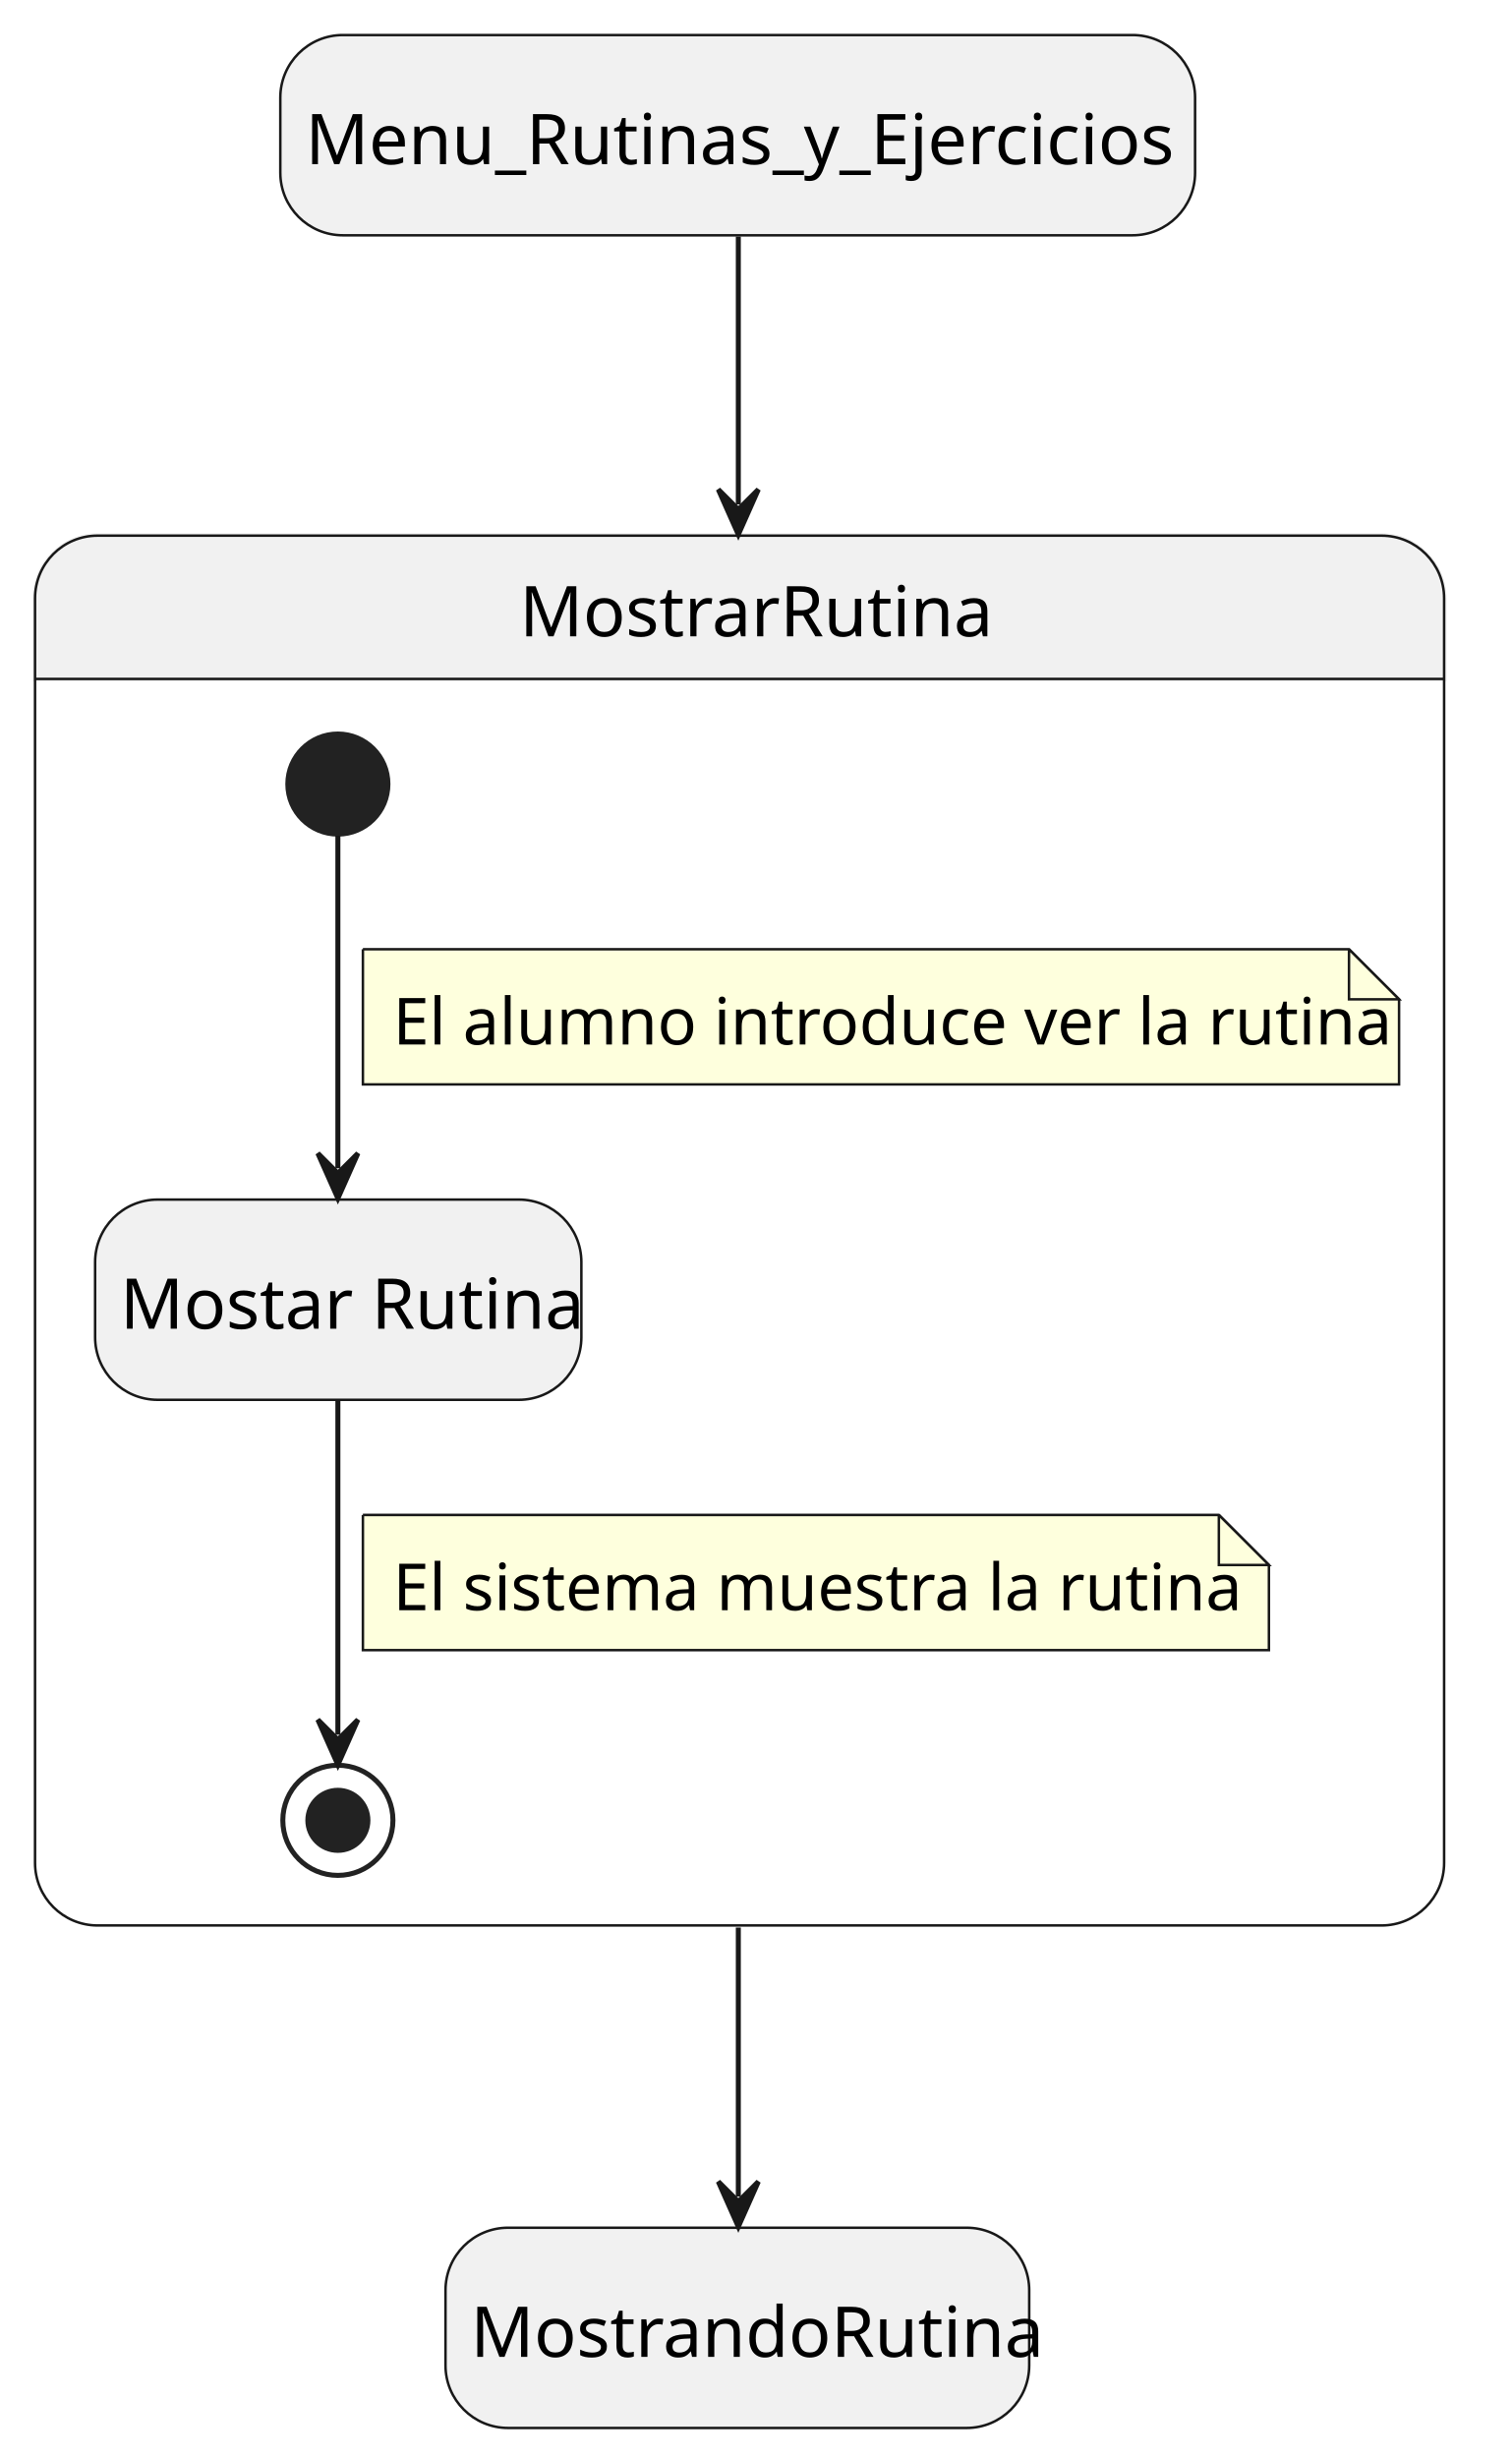
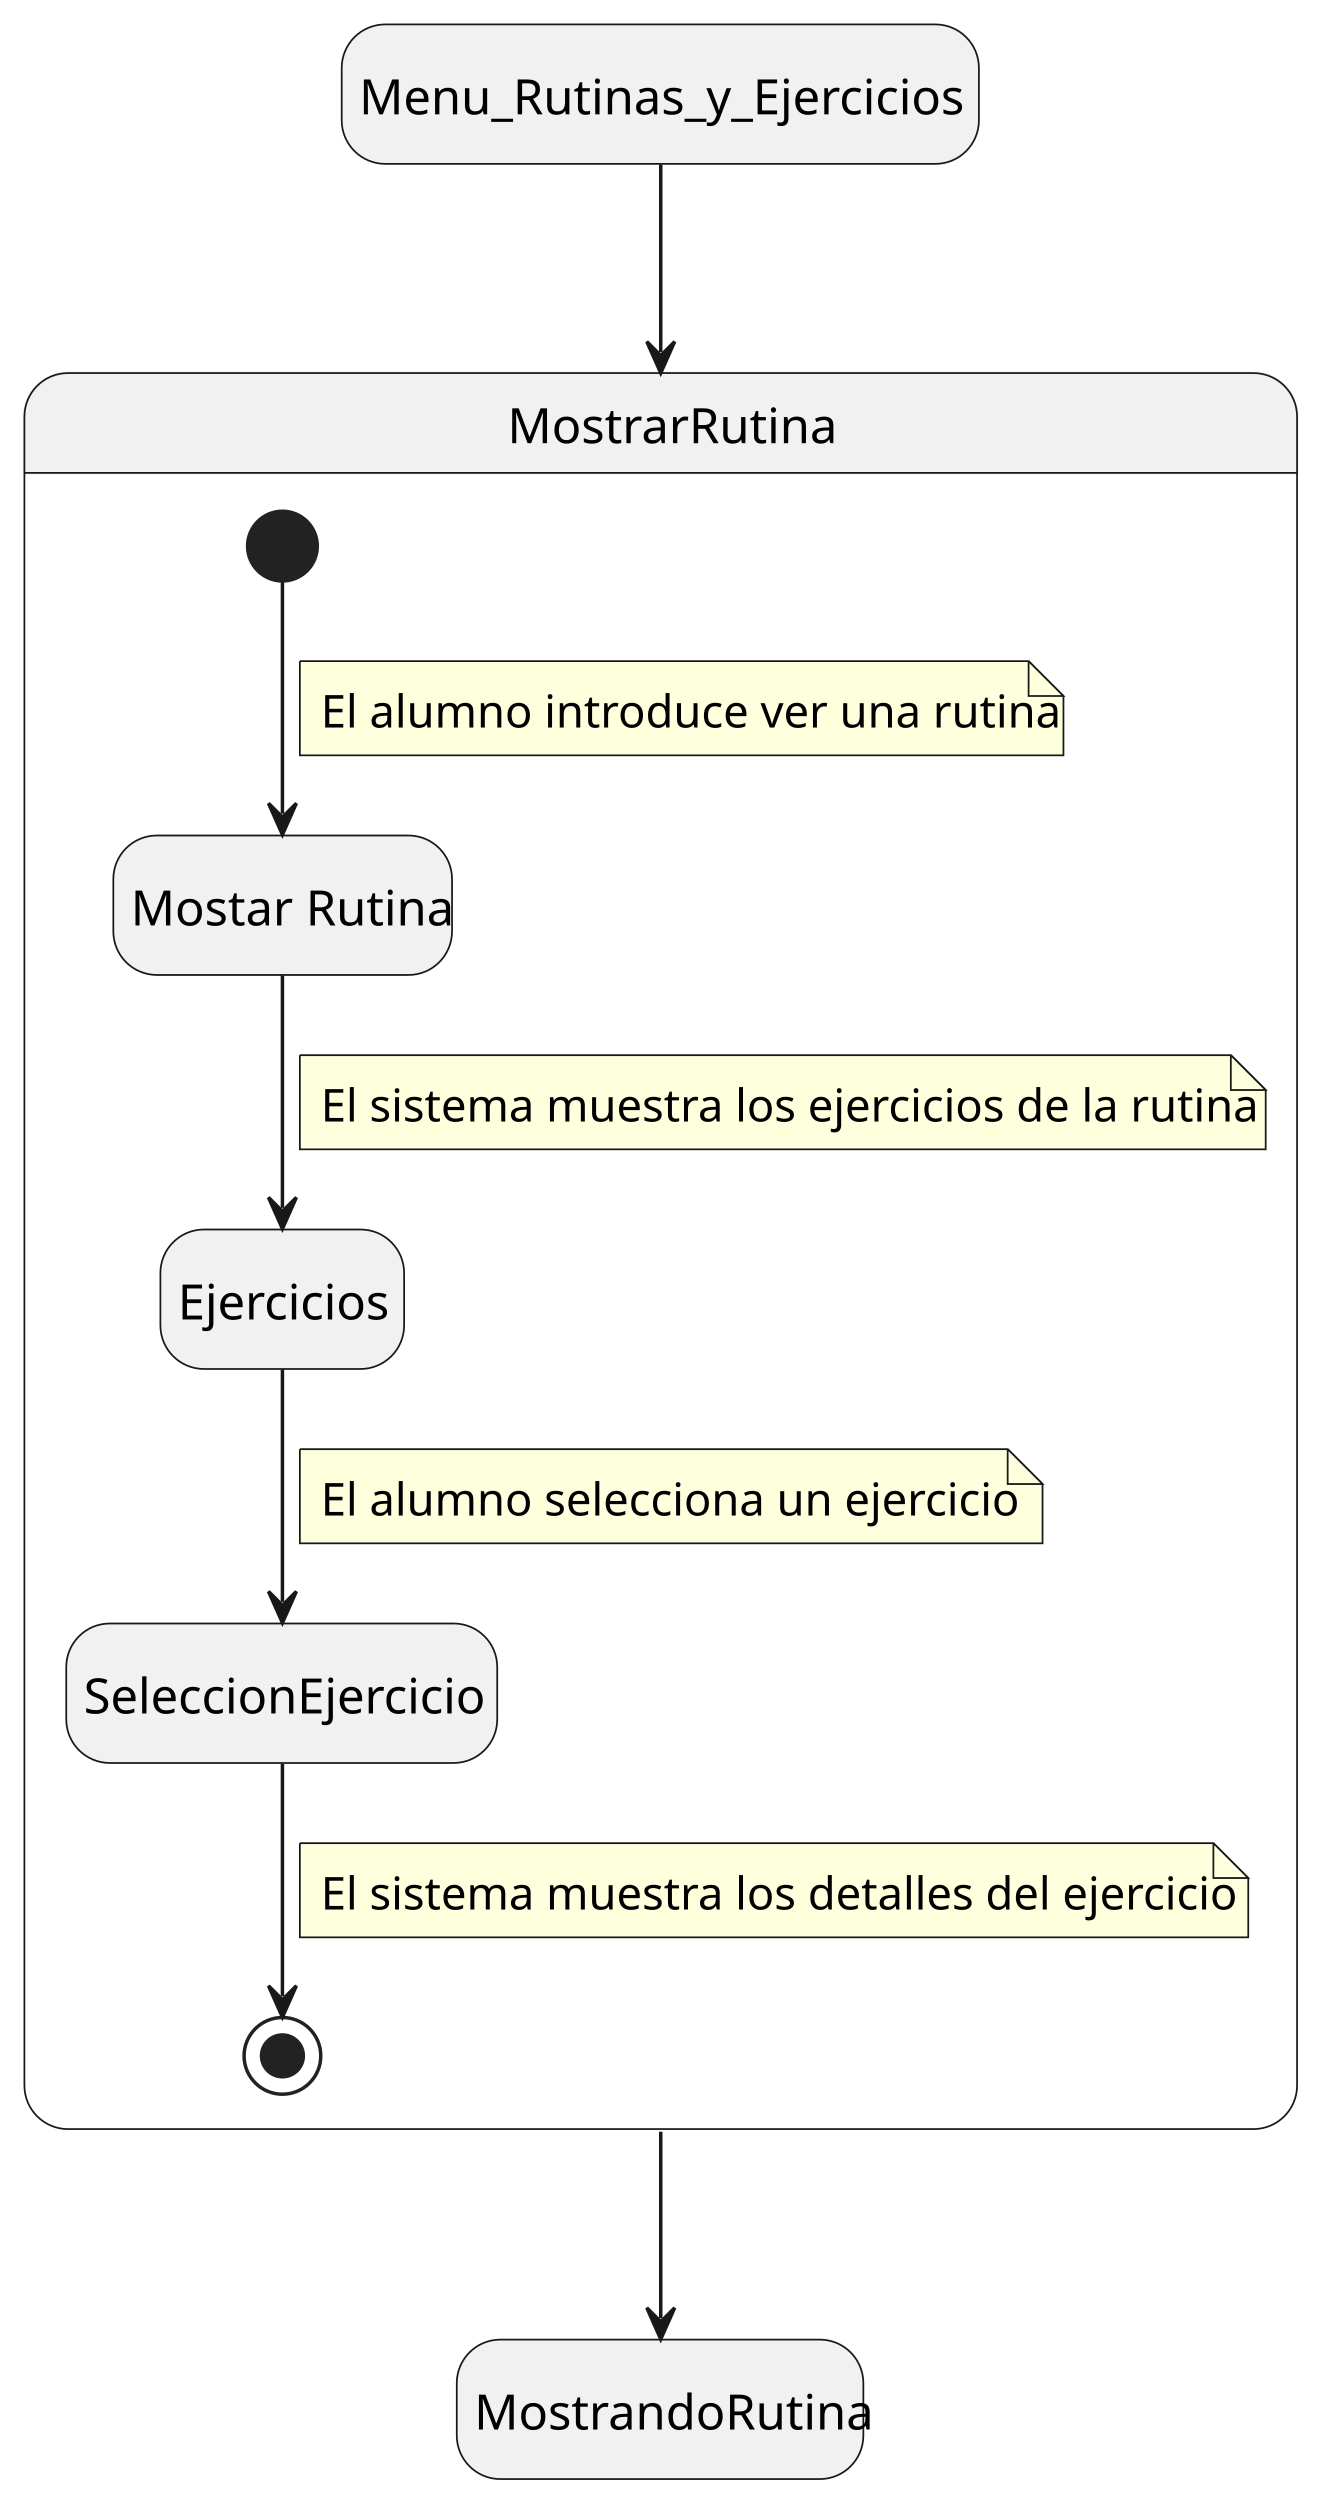
- <svg xmlns="http://www.w3.org/2000/svg" contentStyleType="text/css" height="491px" preserveAspectRatio="none" style="width:302px;height:491px;background:#FFFFFF;" version="1.1" viewBox="0 0 302 491" width="302px" zoomAndPan="magnify">
+ <svg xmlns="http://www.w3.org/2000/svg" contentStyleType="text/css" height="717px" preserveAspectRatio="none" style="width:385px;height:717px;background:#FFFFFF;" version="1.1" viewBox="0 0 385 717" width="385px" zoomAndPan="magnify">
  <defs />
  <g>
-     <rect fill="#F1F1F1" height="40" rx="12.5" ry="12.5" style="stroke:#181818;stroke-width:0.5;" width="182.751" x="56" y="7" />
-     <text fill="#000000" font-family="sans-serif" font-size="14" lengthAdjust="spacing" textLength="172.751" x="61" y="32.797">Menu_Rutinas_y_Ejercicios</text>
-     <rect fill="#F1F1F1" height="40" rx="12.5" ry="12.5" style="stroke:#181818;stroke-width:0.5;" width="116.613" x="89" y="445" />
-     <text fill="#000000" font-family="sans-serif" font-size="14" lengthAdjust="spacing" textLength="106.613" x="94" y="470.797">MostrandoRutina</text>
-     <path d="M19.5,107 L276,107 A12.5,12.5 0 0 1 288.5,119.5 L288.5,135.621 L7,135.621 L7,119.5 A12.5,12.5 0 0 1 19.5,107 " fill="#F1F1F1" style="stroke:#F1F1F1;stroke-width:1.0;" />
-     <rect fill="none" height="277.621" rx="12.5" ry="12.5" style="stroke:#181818;stroke-width:0.5;" width="281.5" x="7" y="107" />
-     <line style="stroke:#181818;stroke-width:0.5;" x1="7" x2="288.5" y1="135.621" y2="135.621" />
-     <text fill="#000000" font-family="sans-serif" font-size="14" lengthAdjust="spacing" textLength="87.917" x="103.791" y="127.107">MostrarRutina</text>
-     <rect fill="#F1F1F1" height="40" rx="12.5" ry="12.5" style="stroke:#181818;stroke-width:0.5;" width="97.144" x="19" y="239.621" />
-     <text fill="#000000" font-family="sans-serif" font-size="14" lengthAdjust="spacing" textLength="87.144" x="24" y="265.418">Mostar Rutina</text>
-     <ellipse cx="67.5" cy="156.621" fill="#222222" rx="10" ry="10" style="stroke:#222222;stroke-width:1.0;" />
-     <ellipse cx="67.5" cy="363.621" fill="none" rx="11" ry="11" style="stroke:#222222;stroke-width:1.0;" />
-     <ellipse cx="67.5" cy="363.621" fill="#222222" rx="6" ry="6" style="stroke:#222222;stroke-width:1.0;" />
+     <rect fill="#F1F1F1" height="40" rx="12.5" ry="12.5" style="stroke:#181818;stroke-width:0.5;" width="182.751" x="98" y="7" />
+     <text fill="#000000" font-family="sans-serif" font-size="14" lengthAdjust="spacing" textLength="172.751" x="103" y="32.797">Menu_Rutinas_y_Ejercicios</text>
+     <rect fill="#F1F1F1" height="40" rx="12.5" ry="12.5" style="stroke:#181818;stroke-width:0.5;" width="116.613" x="131" y="671" />
+     <text fill="#000000" font-family="sans-serif" font-size="14" lengthAdjust="spacing" textLength="106.613" x="136" y="696.797">MostrandoRutina</text>
+     <path d="M19.5,107 L359.5,107 A12.5,12.5 0 0 1 372,119.5 L372,135.621 L7,135.621 L7,119.5 A12.5,12.5 0 0 1 19.5,107 " fill="#F1F1F1" style="stroke:#F1F1F1;stroke-width:1.0;" />
+     <rect fill="none" height="503.621" rx="12.5" ry="12.5" style="stroke:#181818;stroke-width:0.5;" width="365" x="7" y="107" />
+     <line style="stroke:#181818;stroke-width:0.5;" x1="7" x2="372" y1="135.621" y2="135.621" />
+     <text fill="#000000" font-family="sans-serif" font-size="14" lengthAdjust="spacing" textLength="87.917" x="145.542" y="127.107">MostrarRutina</text>
+     <rect fill="#F1F1F1" height="40" rx="12.5" ry="12.5" style="stroke:#181818;stroke-width:0.5;" width="97.144" x="32.5" y="239.621" />
+     <text fill="#000000" font-family="sans-serif" font-size="14" lengthAdjust="spacing" textLength="87.144" x="37.5" y="265.418">Mostar Rutina</text>
+     <ellipse cx="81" cy="156.621" fill="#222222" rx="10" ry="10" style="stroke:#222222;stroke-width:1.0;" />
+     <rect fill="#F1F1F1" height="40" rx="12.5" ry="12.5" style="stroke:#181818;stroke-width:0.5;" width="69.903" x="46" y="352.621" />
+     <text fill="#000000" font-family="sans-serif" font-size="14" lengthAdjust="spacing" textLength="59.903" x="51" y="378.418">Ejercicios</text>
+     <rect fill="#F1F1F1" height="40" rx="12.5" ry="12.5" style="stroke:#181818;stroke-width:0.5;" width="123.606" x="19" y="465.621" />
+     <text fill="#000000" font-family="sans-serif" font-size="14" lengthAdjust="spacing" textLength="113.606" x="24" y="491.418">SeleccionEjercicio</text>
+     <ellipse cx="81" cy="589.621" fill="none" rx="11" ry="11" style="stroke:#222222;stroke-width:1.0;" />
+     <ellipse cx="81" cy="589.621" fill="#222222" rx="6" ry="6" style="stroke:#222222;stroke-width:1.0;" />
    <g id="link_*start*MostrarRutina_VerRutina">
-       <path d="M67.5,166.941 C67.5,183.351 67.5,211.701 67.5,233.381 " fill="none" id="*start*MostrarRutina-to-VerRutina" style="stroke:#181818;stroke-width:1.0;" />
-       <polygon fill="#181818" points="67.5,239.381,71.5,230.381,67.5,234.381,63.5,230.381,67.5,239.381" style="stroke:#181818;stroke-width:1.0;" />
-       <path d="M72.5,189.621 L72.5,216.621 L279.5,216.621 L279.5,199.621 L269.5,189.621 L72.5,189.621 " fill="#FEFFDD" style="stroke:#181818;stroke-width:0.5;" />
-       <path d="M269.5,189.621 L269.5,199.621 L279.5,199.621 L269.5,189.621 " fill="#FEFFDD" style="stroke:#181818;stroke-width:0.5;" />
-       <text fill="#000000" font-family="sans-serif" font-size="13" lengthAdjust="spacing" textLength="186.431" x="78.5" y="208.649">El alumno introduce ver la rutina</text>
+       <path d="M81,166.941 C81,183.351 81,211.701 81,233.381 " fill="none" id="*start*MostrarRutina-to-VerRutina" style="stroke:#181818;stroke-width:1.0;" />
+       <polygon fill="#181818" points="81,239.381,85,230.381,81,234.381,77,230.381,81,239.381" style="stroke:#181818;stroke-width:1.0;" />
+       <path d="M86,189.621 L86,216.621 L305,216.621 L305,199.621 L295,189.621 L86,189.621 " fill="#FEFFDD" style="stroke:#181818;stroke-width:0.5;" />
+       <path d="M295,189.621 L295,199.621 L305,199.621 L295,189.621 " fill="#FEFFDD" style="stroke:#181818;stroke-width:0.5;" />
+       <text fill="#000000" font-family="sans-serif" font-size="13" lengthAdjust="spacing" textLength="198.002" x="92" y="208.649">El alumno introduce ver una rutina</text>
    </g>
-     <g id="link_VerRutina_*end*MostrarRutina">
-       <path d="M67.5,279.811 C67.5,301.391 67.5,329.631 67.5,346.521 " fill="none" id="VerRutina-to-*end*MostrarRutina" style="stroke:#181818;stroke-width:1.0;" />
-       <polygon fill="#181818" points="67.5,352.521,71.5,343.521,67.5,347.521,63.5,343.521,67.5,352.521" style="stroke:#181818;stroke-width:1.0;" />
-       <path d="M72.5,302.621 L72.5,329.621 L253.5,329.621 L253.5,312.621 L243.5,302.621 L72.5,302.621 " fill="#FEFFDD" style="stroke:#181818;stroke-width:0.5;" />
-       <path d="M243.5,302.621 L243.5,312.621 L253.5,312.621 L243.5,302.621 " fill="#FEFFDD" style="stroke:#181818;stroke-width:0.5;" />
-       <text fill="#000000" font-family="sans-serif" font-size="13" lengthAdjust="spacing" textLength="160.393" x="78.5" y="321.649">El sistema muestra la rutina</text>
+     <g id="link_VerRutina_Ejercicios">
+       <path d="M81,279.701 C81,300.031 81,326.041 81,346.421 " fill="none" id="VerRutina-to-Ejercicios" style="stroke:#181818;stroke-width:1.0;" />
+       <polygon fill="#181818" points="81,352.421,85,343.421,81,347.421,77,343.421,81,352.421" style="stroke:#181818;stroke-width:1.0;" />
+       <path d="M86,302.621 L86,329.621 L363,329.621 L363,312.621 L353,302.621 L86,302.621 " fill="#FEFFDD" style="stroke:#181818;stroke-width:0.5;" />
+       <path d="M353,302.621 L353,312.621 L363,312.621 L353,302.621 " fill="#FEFFDD" style="stroke:#181818;stroke-width:0.5;" />
+       <text fill="#000000" font-family="sans-serif" font-size="13" lengthAdjust="spacing" textLength="256.49" x="92" y="321.649">El sistema muestra los ejercicios de la rutina</text>
+     </g>
+     <g id="link_Ejercicios_SeleccionEjercicio">
+       <path d="M81,392.701 C81,413.031 81,439.041 81,459.421 " fill="none" id="Ejercicios-to-SeleccionEjercicio" style="stroke:#181818;stroke-width:1.0;" />
+       <polygon fill="#181818" points="81,465.421,85,456.421,81,460.421,77,456.421,81,465.421" style="stroke:#181818;stroke-width:1.0;" />
+       <path d="M86,415.621 L86,442.621 L299,442.621 L299,425.621 L289,415.621 L86,415.621 " fill="#FEFFDD" style="stroke:#181818;stroke-width:0.5;" />
+       <path d="M289,415.621 L289,425.621 L299,425.621 L289,415.621 " fill="#FEFFDD" style="stroke:#181818;stroke-width:0.5;" />
+       <text fill="#000000" font-family="sans-serif" font-size="13" lengthAdjust="spacing" textLength="192.213" x="92" y="434.649">El alumno selecciona un ejercicio</text>
+     </g>
+     <g id="link_SeleccionEjercicio_*end*MostrarRutina">
+       <path d="M81,505.811 C81,527.391 81,555.631 81,572.521 " fill="none" id="SeleccionEjercicio-to-*end*MostrarRutina" style="stroke:#181818;stroke-width:1.0;" />
+       <polygon fill="#181818" points="81,578.521,85,569.521,81,573.521,77,569.521,81,578.521" style="stroke:#181818;stroke-width:1.0;" />
+       <path d="M86,528.621 L86,555.621 L358,555.621 L358,538.621 L348,528.621 L86,528.621 " fill="#FEFFDD" style="stroke:#181818;stroke-width:0.5;" />
+       <path d="M348,528.621 L348,538.621 L358,538.621 L348,528.621 " fill="#FEFFDD" style="stroke:#181818;stroke-width:0.5;" />
+       <text fill="#000000" font-family="sans-serif" font-size="13" lengthAdjust="spacing" textLength="251.437" x="92" y="547.649">El sistema muestra los detalles del ejercicio</text>
    </g>
    <g id="link_Menu_Rutinas_y_Ejercicios_MostrarRutina">
-       <path d="M147.5,47.26 C147.5,61.83 147.5,77.3 147.5,100.77 " fill="none" id="Menu_Rutinas_y_Ejercicios-to-MostrarRutina" style="stroke:#181818;stroke-width:1.0;" />
-       <polygon fill="#181818" points="147.5,106.77,151.5,97.77,147.5,101.77,143.5,97.77,147.5,106.77" style="stroke:#181818;stroke-width:1.0;" />
+       <path d="M189.5,47.17 C189.5,61.34 189.5,76.38 189.5,100.97 " fill="none" id="Menu_Rutinas_y_Ejercicios-to-MostrarRutina" style="stroke:#181818;stroke-width:1.0;" />
+       <polygon fill="#181818" points="189.5,106.97,193.5,97.97,189.5,101.97,185.5,97.97,189.5,106.97" style="stroke:#181818;stroke-width:1.0;" />
    </g>
    <g id="link_MostrarRutina_MostrandoRutina">
-       <path d="M147.5,385.04 C147.5,408.62 147.5,424.17 147.5,438.79 " fill="none" id="MostrarRutina-to-MostrandoRutina" style="stroke:#181818;stroke-width:1.0;" />
-       <polygon fill="#181818" points="147.5,444.79,151.5,435.79,147.5,439.79,143.5,435.79,147.5,444.79" style="stroke:#181818;stroke-width:1.0;" />
+       <path d="M189.5,611.38 C189.5,635.84 189.5,650.78 189.5,664.88 " fill="none" id="MostrarRutina-to-MostrandoRutina" style="stroke:#181818;stroke-width:1.0;" />
+       <polygon fill="#181818" points="189.5,670.88,193.5,661.88,189.5,665.88,185.5,661.88,189.5,670.88" style="stroke:#181818;stroke-width:1.0;" />
    </g>
  </g>
</svg>
